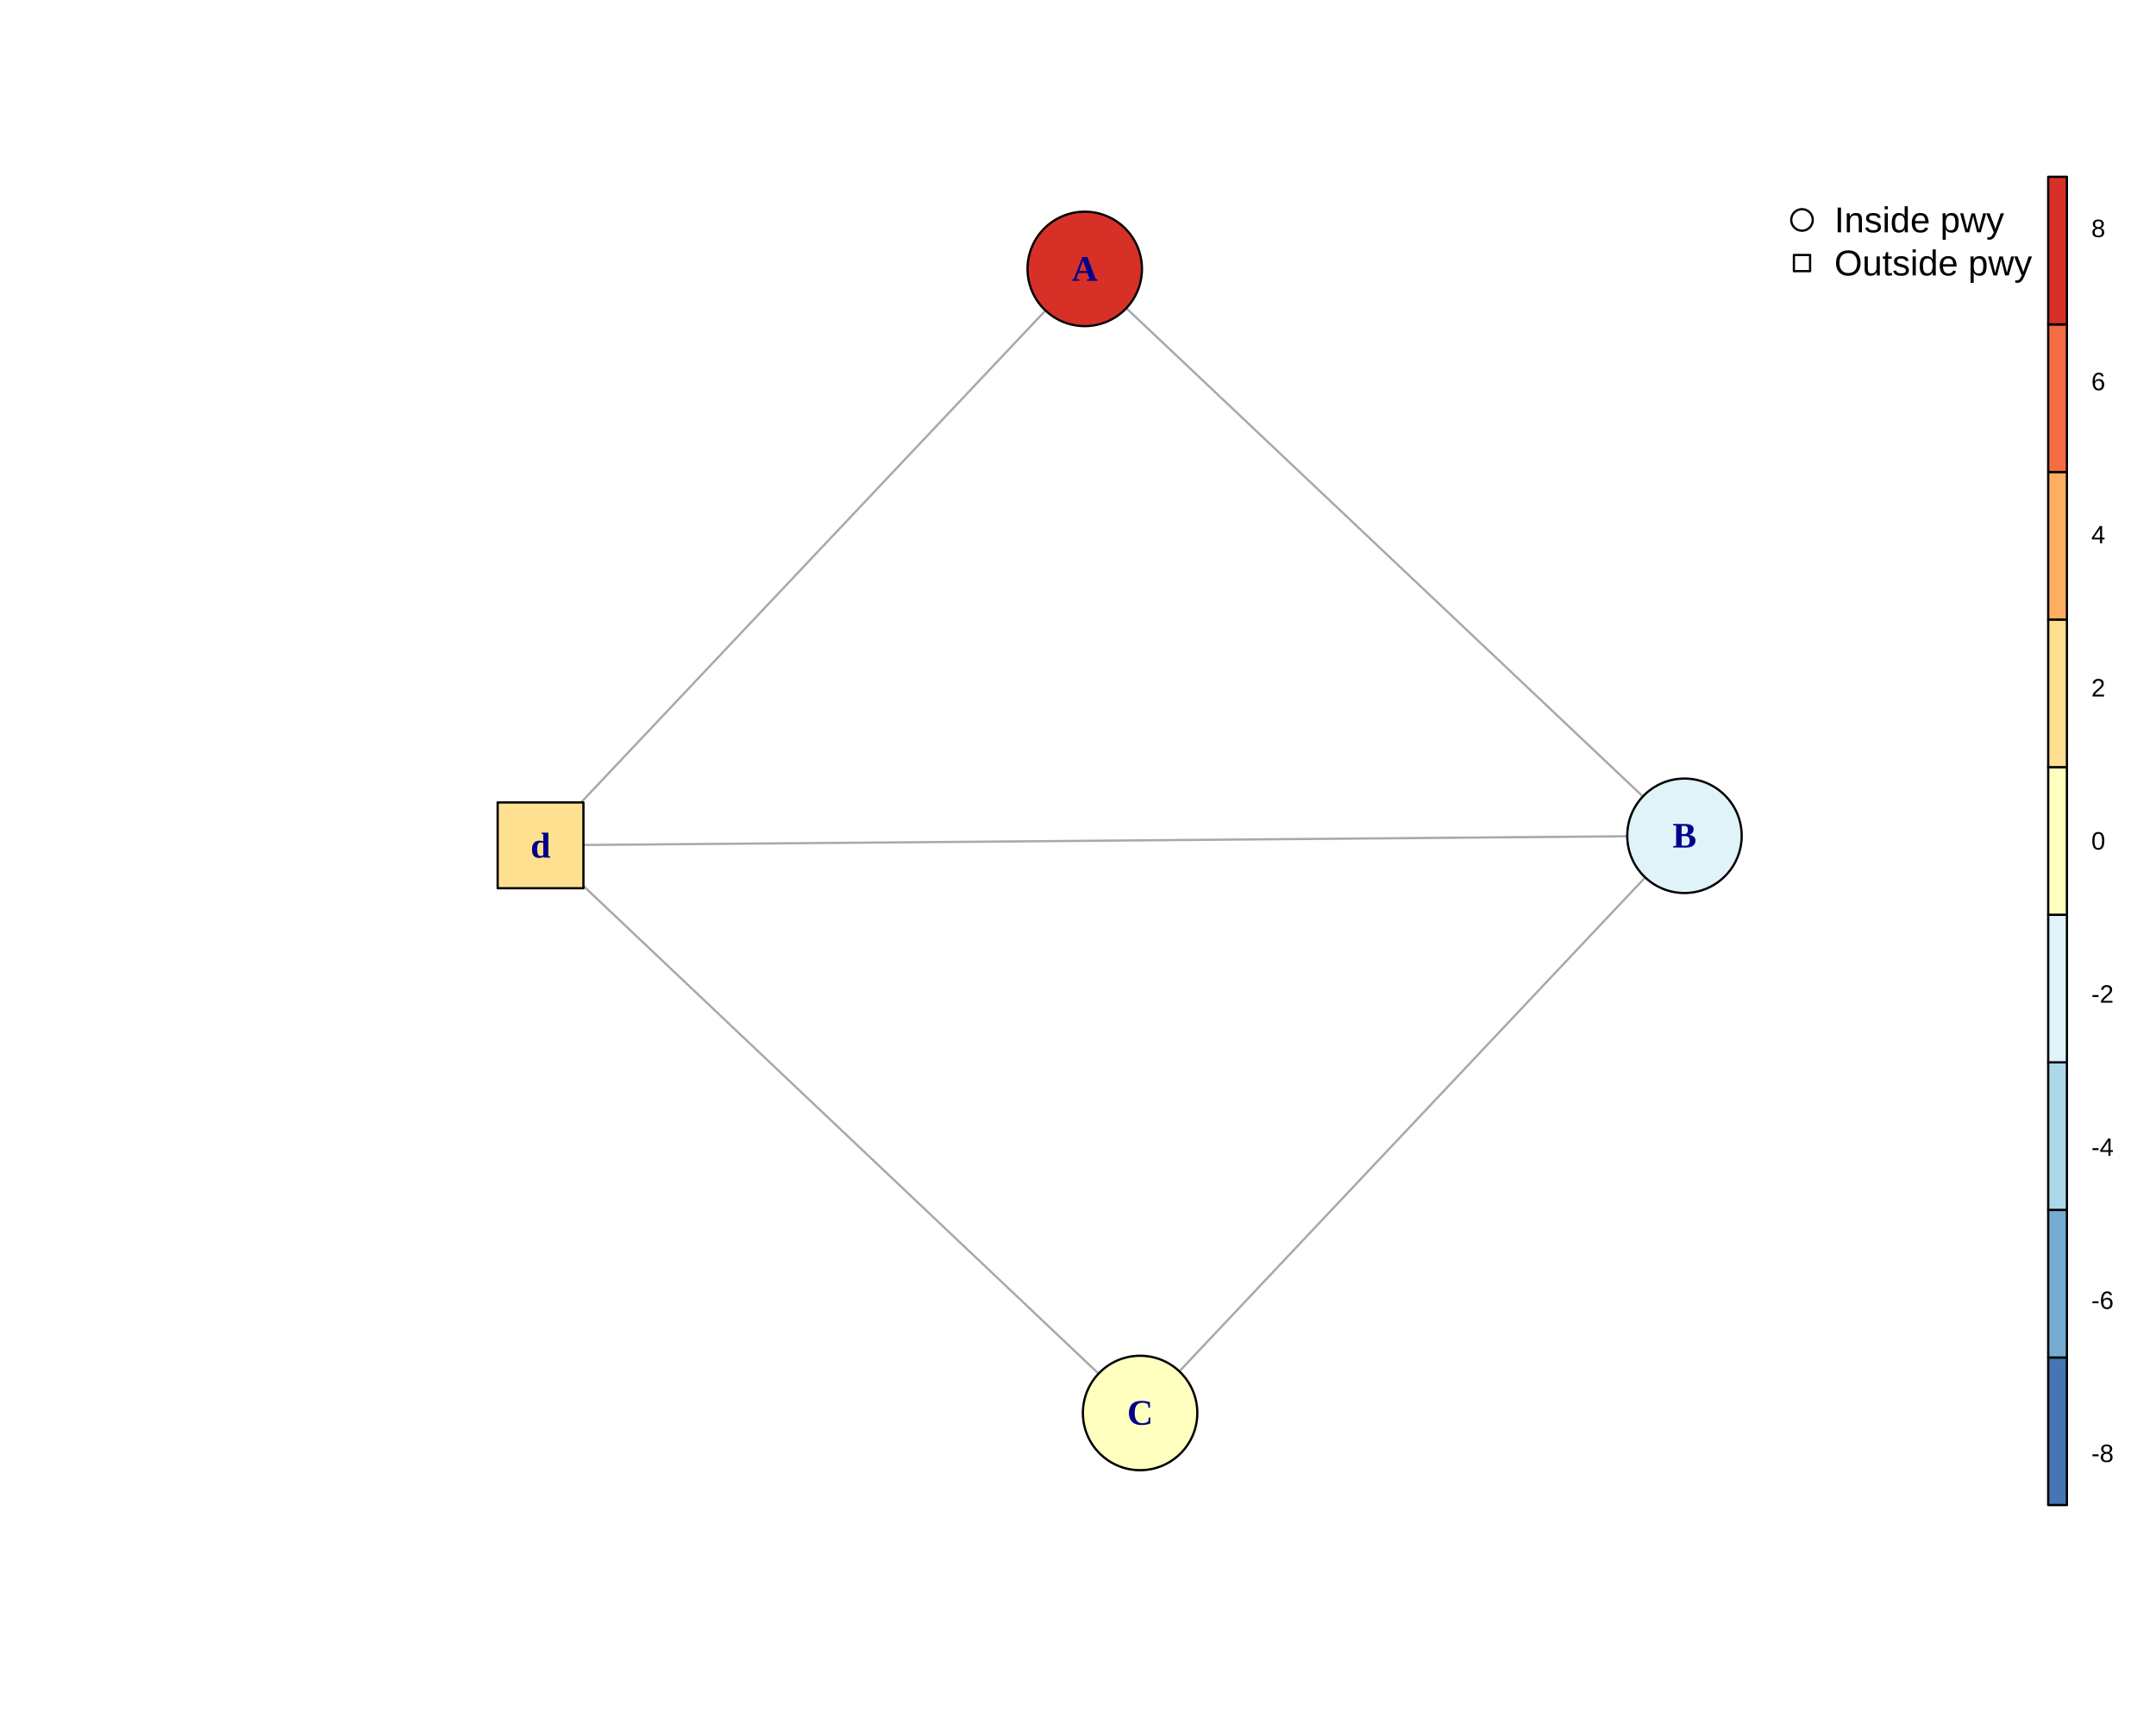
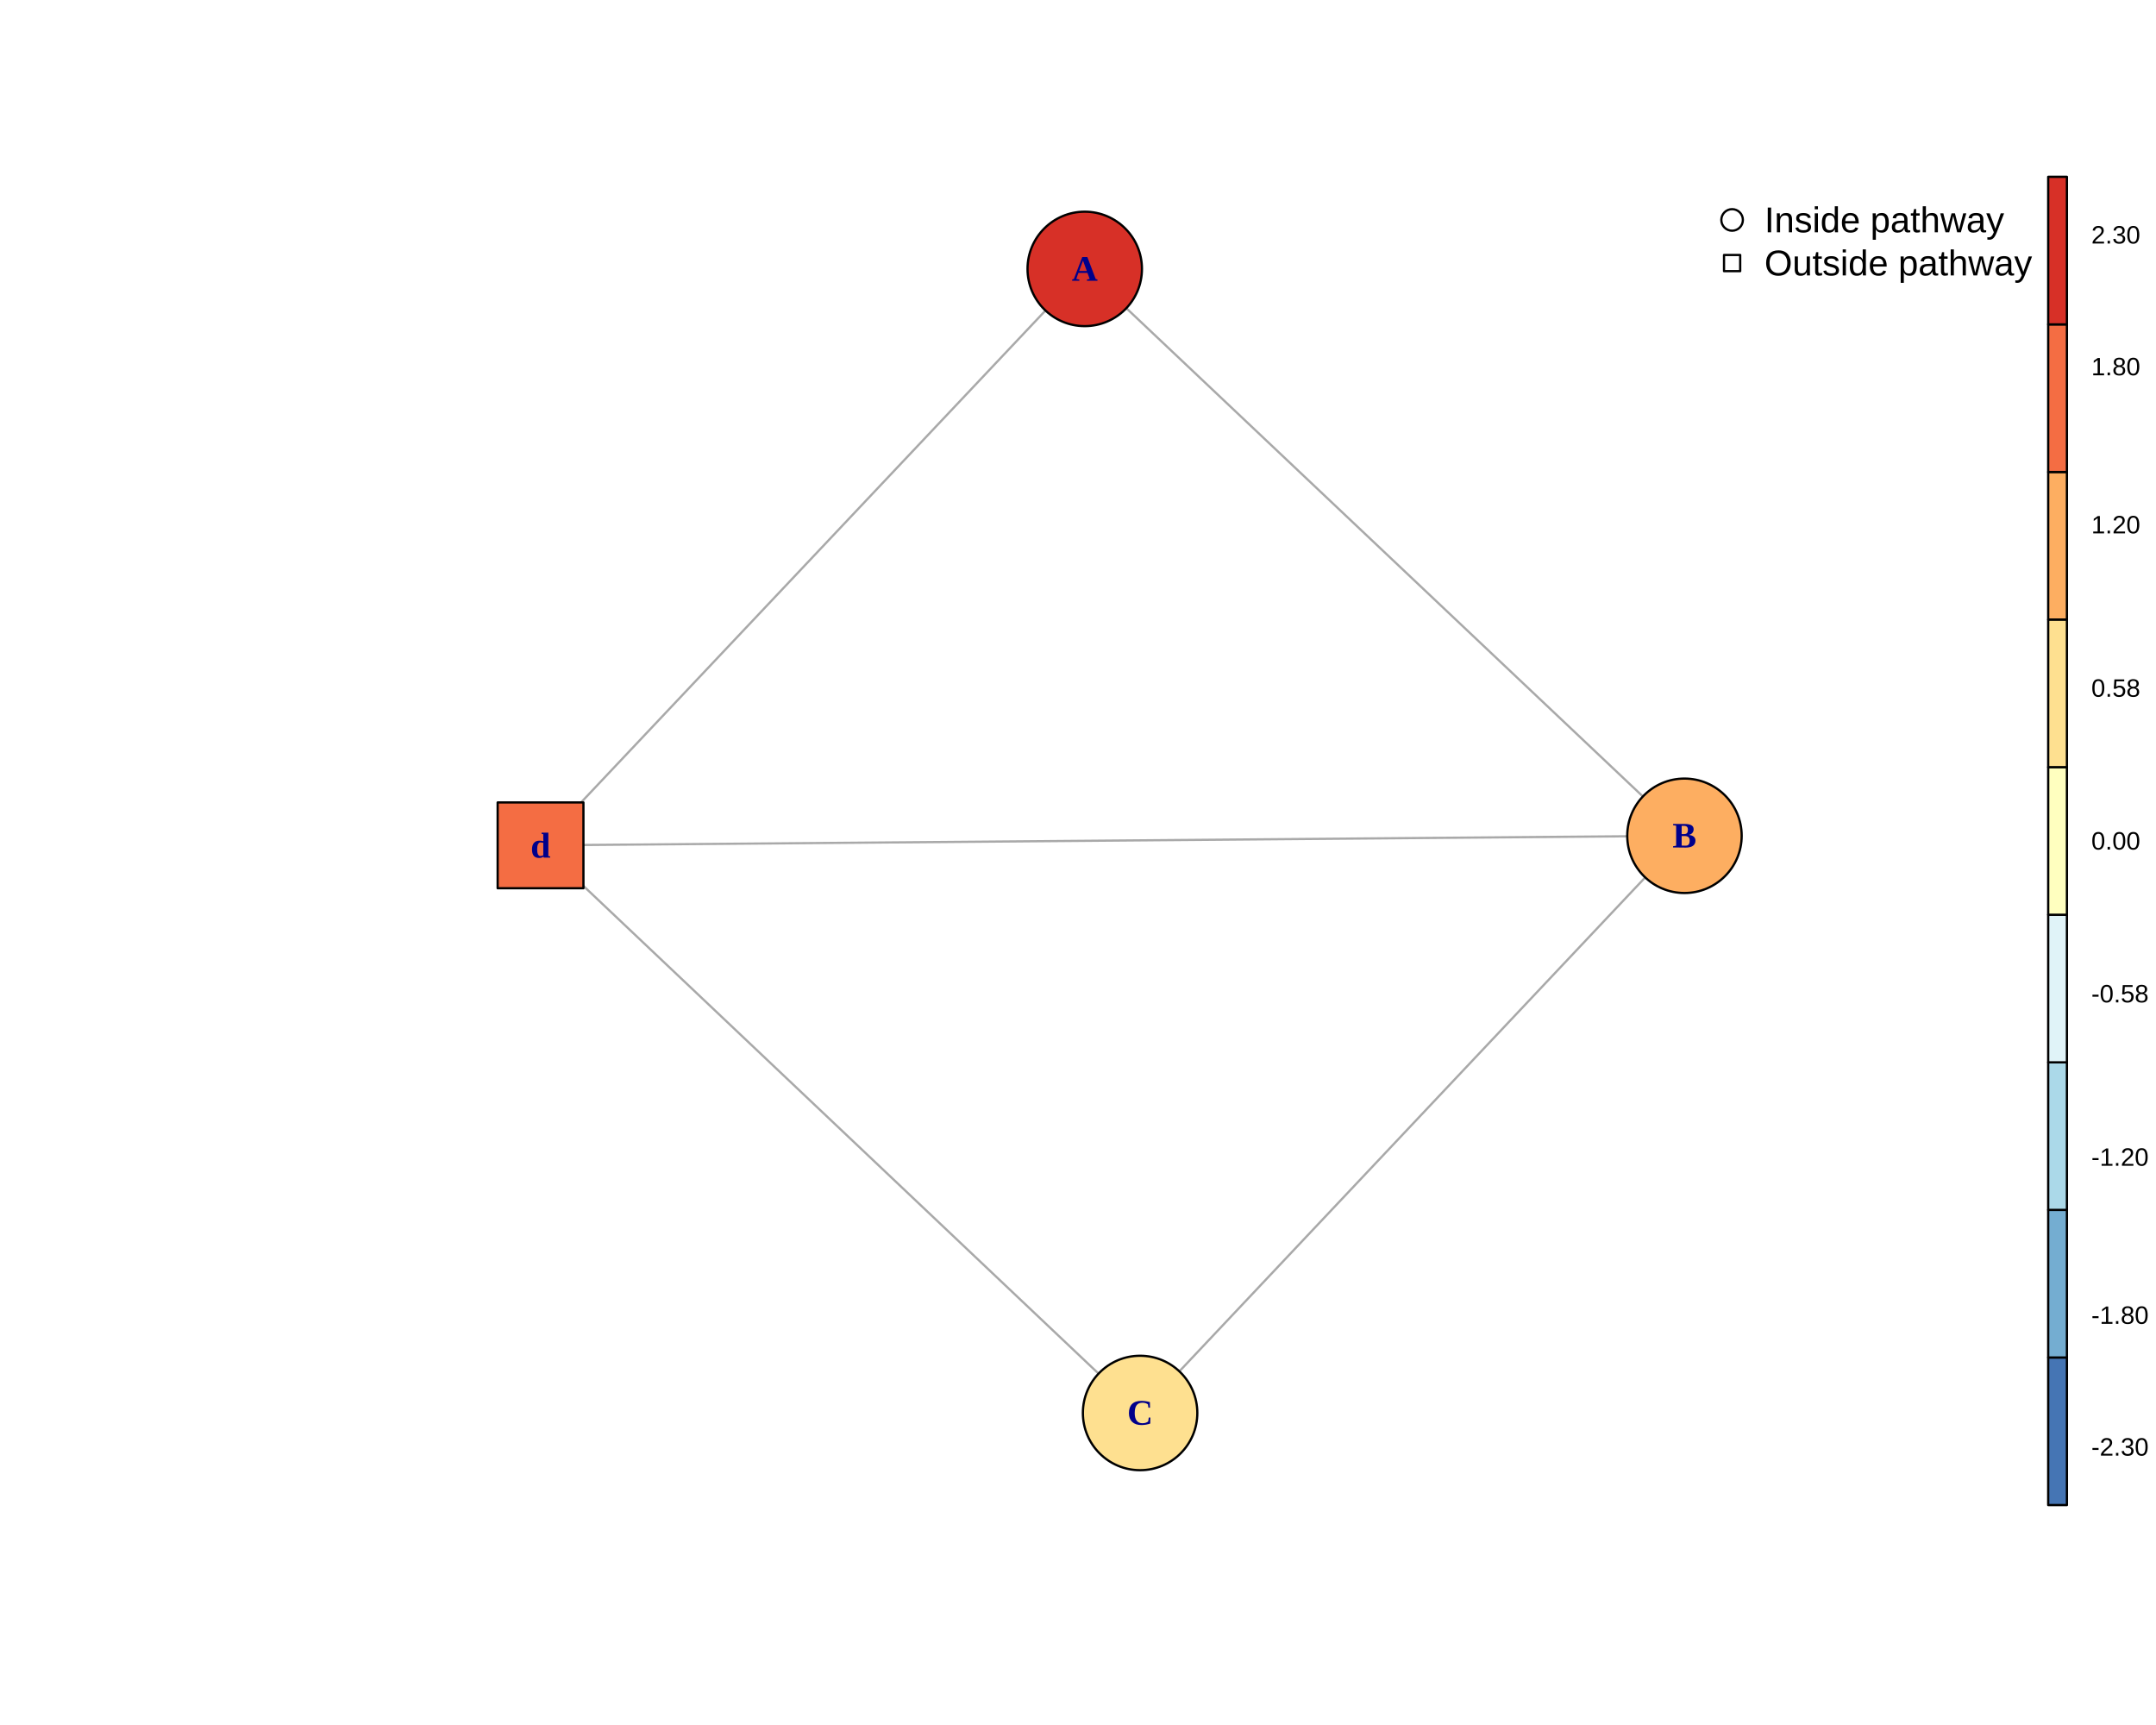
<svg xmlns="http://www.w3.org/2000/svg" viewBox="0 0 720.00 576.00">
  <defs>
    <style type="text/css">
    line, polyline, polygon, path, rect, circle {
      fill: none;
      stroke: #000000;
      stroke-linecap: round;
      stroke-linejoin: round;
      stroke-miterlimit: 10.00;
    }
  </style>
  </defs>
  <rect width="100%" height="100%" style="stroke: none; fill: #FFFFFF;" />
  <defs>
    <clipPath id="cpNTkuMDR8Njg0LjAwfDUwMi41Nnw1OS4wNA==">
      <rect x="59.04" y="59.04" width="624.96" height="443.52" />
    </clipPath>
  </defs>
  <line x1="372.67" y1="99.63" x2="552.12" y2="269.24" style="stroke-width: 0.75; stroke: #A9A9A9;" clip-path="url(#cpNTkuMDR8Njg0LjAwfDUwMi41Nnw1OS4wNA==)" />
  <line x1="352.42" y1="100.21" x2="194.04" y2="267.95" style="stroke-width: 0.75; stroke: #A9A9A9;" clip-path="url(#cpNTkuMDR8Njg0LjAwfDUwMi41Nnw1OS4wNA==)" />
  <line x1="548.20" y1="279.20" x2="194.84" y2="282.15" style="stroke-width: 0.75; stroke: #A9A9A9;" clip-path="url(#cpNTkuMDR8Njg0LjAwfDUwMi41Nnw1OS4wNA==)" />
  <line x1="552.70" y1="289.50" x2="390.57" y2="461.39" style="stroke-width: 0.75; stroke: #A9A9A9;" clip-path="url(#cpNTkuMDR8Njg0LjAwfDUwMi41Nnw1OS4wNA==)" />
  <line x1="194.84" y1="295.83" x2="370.34" y2="461.96" style="stroke-width: 0.75; stroke: #A9A9A9;" clip-path="url(#cpNTkuMDR8Njg0LjAwfDUwMi41Nnw1OS4wNA==)" />
  <circle cx="362.25" cy="89.79" r="14.33pt" style="stroke-width: 0.75; fill: #D73027;" clip-path="url(#cpNTkuMDR8Njg0LjAwfDUwMi41Nnw1OS4wNA==)" />
-   <circle cx="562.53" cy="279.08" r="14.33pt" style="stroke-width: 0.75; fill: #E0F3F8;" clip-path="url(#cpNTkuMDR8Njg0LjAwfDUwMi41Nnw1OS4wNA==)" />
-   <rect x="166.19" y="267.95" width="28.65" height="28.65" style="stroke-width: 0.75; fill: #FEE090;" clip-path="url(#cpNTkuMDR8Njg0LjAwfDUwMi41Nnw1OS4wNA==)" />
-   <circle cx="380.74" cy="471.81" r="14.33pt" style="stroke-width: 0.75; fill: #FFFFBF;" clip-path="url(#cpNTkuMDR8Njg0LjAwfDUwMi41Nnw1OS4wNA==)" />
+   <circle cx="562.53" cy="279.08" r="14.33pt" style="stroke-width: 0.75; fill: #FDAE61;" clip-path="url(#cpNTkuMDR8Njg0LjAwfDUwMi41Nnw1OS4wNA==)" />
+   <rect x="166.19" y="267.95" width="28.65" height="28.65" style="stroke-width: 0.75; fill: #F46D43;" clip-path="url(#cpNTkuMDR8Njg0LjAwfDUwMi41Nnw1OS4wNA==)" />
+   <circle cx="380.74" cy="471.81" r="14.33pt" style="stroke-width: 0.75; fill: #FEE090;" clip-path="url(#cpNTkuMDR8Njg0LjAwfDUwMi41Nnw1OS4wNA==)" />
  <defs>
    <clipPath id="cpMC4wMHw3MjAuMDB8NTc2LjAwfDAuMDA=">
      <rect x="0.00" y="0.00" width="720.00" height="576.00" />
    </clipPath>
  </defs>
  <g clip-path="url(#cpMC4wMHw3MjAuMDB8NTc2LjAwfDAuMDA=)">
    <text x="357.92" y="93.75" style="font-size: 12.00px; font-weight: bold; fill: #00008B; font-family: Liberation Serif;" textLength="8.67px" lengthAdjust="spacingAndGlyphs">A</text>
  </g>
  <g clip-path="url(#cpMC4wMHw3MjAuMDB8NTc2LjAwfDAuMDA=)">
    <text x="558.53" y="282.99" style="font-size: 12.00px; font-weight: bold; fill: #00008B; font-family: Liberation Serif;" textLength="8.00px" lengthAdjust="spacingAndGlyphs">B</text>
  </g>
  <g clip-path="url(#cpMC4wMHw3MjAuMDB8NTc2LjAwfDAuMDA=)">
    <text x="177.18" y="286.37" style="font-size: 12.00px; font-weight: bold; fill: #00008B; font-family: Liberation Serif;" textLength="6.67px" lengthAdjust="spacingAndGlyphs">d</text>
  </g>
  <g clip-path="url(#cpMC4wMHw3MjAuMDB8NTc2LjAwfDAuMDA=)">
    <text x="376.41" y="475.72" style="font-size: 12.00px; font-weight: bold; fill: #00008B; font-family: Liberation Serif;" textLength="8.67px" lengthAdjust="spacingAndGlyphs">C</text>
  </g>
  <polygon points="684.00,502.56 684.00,453.28 690.25,453.28 690.25,502.56 " style="stroke-width: 0.75; fill: #4575B4;" clip-path="url(#cpMC4wMHw3MjAuMDB8NTc2LjAwfDAuMDA=)" />
  <polygon points="684.00,453.28 684.00,404.00 690.25,404.00 690.25,453.28 " style="stroke-width: 0.75; fill: #74ADD1;" clip-path="url(#cpMC4wMHw3MjAuMDB8NTc2LjAwfDAuMDA=)" />
  <polygon points="684.00,404.00 684.00,354.72 690.25,354.72 690.25,404.00 " style="stroke-width: 0.75; fill: #ABD9E9;" clip-path="url(#cpMC4wMHw3MjAuMDB8NTc2LjAwfDAuMDA=)" />
  <polygon points="684.00,354.72 684.00,305.44 690.25,305.44 690.25,354.72 " style="stroke-width: 0.75; fill: #E0F3F8;" clip-path="url(#cpMC4wMHw3MjAuMDB8NTc2LjAwfDAuMDA=)" />
  <polygon points="684.00,305.44 684.00,256.16 690.25,256.16 690.25,305.44 " style="stroke-width: 0.75; fill: #FFFFBF;" clip-path="url(#cpMC4wMHw3MjAuMDB8NTc2LjAwfDAuMDA=)" />
  <polygon points="684.00,256.16 684.00,206.88 690.25,206.88 690.25,256.16 " style="stroke-width: 0.75; fill: #FEE090;" clip-path="url(#cpMC4wMHw3MjAuMDB8NTc2LjAwfDAuMDA=)" />
  <polygon points="684.00,206.88 684.00,157.60 690.25,157.60 690.25,206.88 " style="stroke-width: 0.75; fill: #FDAE61;" clip-path="url(#cpMC4wMHw3MjAuMDB8NTc2LjAwfDAuMDA=)" />
  <polygon points="684.00,157.60 684.00,108.32 690.25,108.32 690.25,157.60 " style="stroke-width: 0.75; fill: #F46D43;" clip-path="url(#cpMC4wMHw3MjAuMDB8NTc2LjAwfDAuMDA=)" />
  <polygon points="684.00,108.32 684.00,59.04 690.25,59.04 690.25,108.32 " style="stroke-width: 0.75; fill: #D73027;" clip-path="url(#cpMC4wMHw3MjAuMDB8NTc2LjAwfDAuMDA=)" />
  <g clip-path="url(#cpMC4wMHw3MjAuMDB8NTc2LjAwfDAuMDA=)">
-     <text x="698.40" y="488.19" style="font-size: 8.40px; font-family: Liberation Sans;" textLength="7.47px" lengthAdjust="spacingAndGlyphs">-8</text>
+     <text x="698.40" y="486.05" style="font-size: 8.40px; font-family: Liberation Sans;" textLength="19.14px" lengthAdjust="spacingAndGlyphs">-2.30</text>
  </g>
  <g clip-path="url(#cpMC4wMHw3MjAuMDB8NTc2LjAwfDAuMDA=)">
-     <text x="698.40" y="437.07" style="font-size: 8.40px; font-family: Liberation Sans;" textLength="7.47px" lengthAdjust="spacingAndGlyphs">-6</text>
+     <text x="698.40" y="442.05" style="font-size: 8.40px; font-family: Liberation Sans;" textLength="19.14px" lengthAdjust="spacingAndGlyphs">-1.80</text>
  </g>
  <g clip-path="url(#cpMC4wMHw3MjAuMDB8NTc2LjAwfDAuMDA=)">
-     <text x="698.40" y="385.94" style="font-size: 8.40px; font-family: Liberation Sans;" textLength="7.47px" lengthAdjust="spacingAndGlyphs">-4</text>
+     <text x="698.40" y="389.26" style="font-size: 8.40px; font-family: Liberation Sans;" textLength="19.14px" lengthAdjust="spacingAndGlyphs">-1.20</text>
  </g>
  <g clip-path="url(#cpMC4wMHw3MjAuMDB8NTc2LjAwfDAuMDA=)">
-     <text x="698.40" y="334.81" style="font-size: 8.40px; font-family: Liberation Sans;" textLength="7.47px" lengthAdjust="spacingAndGlyphs">-2</text>
+     <text x="698.40" y="334.71" style="font-size: 8.40px; font-family: Liberation Sans;" textLength="19.14px" lengthAdjust="spacingAndGlyphs">-0.58</text>
  </g>
  <g clip-path="url(#cpMC4wMHw3MjAuMDB8NTc2LjAwfDAuMDA=)">
-     <text x="698.40" y="283.68" style="font-size: 8.40px; font-family: Liberation Sans;" textLength="4.67px" lengthAdjust="spacingAndGlyphs">0</text>
+     <text x="698.40" y="283.68" style="font-size: 8.40px; font-family: Liberation Sans;" textLength="16.34px" lengthAdjust="spacingAndGlyphs">0.00</text>
  </g>
  <g clip-path="url(#cpMC4wMHw3MjAuMDB8NTc2LjAwfDAuMDA=)">
-     <text x="698.40" y="232.56" style="font-size: 8.40px; font-family: Liberation Sans;" textLength="4.67px" lengthAdjust="spacingAndGlyphs">2</text>
+     <text x="698.40" y="232.65" style="font-size: 8.40px; font-family: Liberation Sans;" textLength="16.34px" lengthAdjust="spacingAndGlyphs">0.58</text>
  </g>
  <g clip-path="url(#cpMC4wMHw3MjAuMDB8NTc2LjAwfDAuMDA=)">
-     <text x="698.40" y="181.43" style="font-size: 8.40px; font-family: Liberation Sans;" textLength="4.67px" lengthAdjust="spacingAndGlyphs">4</text>
+     <text x="698.40" y="178.10" style="font-size: 8.40px; font-family: Liberation Sans;" textLength="16.34px" lengthAdjust="spacingAndGlyphs">1.20</text>
  </g>
  <g clip-path="url(#cpMC4wMHw3MjAuMDB8NTc2LjAwfDAuMDA=)">
-     <text x="698.40" y="130.30" style="font-size: 8.40px; font-family: Liberation Sans;" textLength="4.67px" lengthAdjust="spacingAndGlyphs">6</text>
+     <text x="698.40" y="125.31" style="font-size: 8.40px; font-family: Liberation Sans;" textLength="16.34px" lengthAdjust="spacingAndGlyphs">1.80</text>
  </g>
  <g clip-path="url(#cpMC4wMHw3MjAuMDB8NTc2LjAwfDAuMDA=)">
-     <text x="698.40" y="79.17" style="font-size: 8.40px; font-family: Liberation Sans;" textLength="4.67px" lengthAdjust="spacingAndGlyphs">8</text>
+     <text x="698.40" y="81.32" style="font-size: 8.40px; font-family: Liberation Sans;" textLength="16.34px" lengthAdjust="spacingAndGlyphs">2.30</text>
  </g>
-   <circle cx="601.78" cy="73.44" r="2.70pt" style="stroke-width: 0.75;" clip-path="url(#cpMC4wMHw3MjAuMDB8NTc2LjAwfDAuMDA=)" />
-   <rect x="599.08" y="85.14" width="5.40" height="5.40" style="stroke-width: 0.75;" clip-path="url(#cpMC4wMHw3MjAuMDB8NTc2LjAwfDAuMDA=)" />
+   <circle cx="578.44" cy="73.44" r="2.70pt" style="stroke-width: 0.75;" clip-path="url(#cpMC4wMHw3MjAuMDB8NTc2LjAwfDAuMDA=)" />
+   <rect x="575.74" y="85.14" width="5.40" height="5.40" style="stroke-width: 0.75;" clip-path="url(#cpMC4wMHw3MjAuMDB8NTc2LjAwfDAuMDA=)" />
  <g clip-path="url(#cpMC4wMHw3MjAuMDB8NTc2LjAwfDAuMDA=)">
-     <text x="612.58" y="77.57" style="font-size: 12.00px; font-family: Liberation Sans;" textLength="56.69px" lengthAdjust="spacingAndGlyphs">Inside pwy</text>
+     <text x="589.24" y="77.57" style="font-size: 12.00px; font-family: Liberation Sans;" textLength="80.03px" lengthAdjust="spacingAndGlyphs">Inside pathway</text>
  </g>
  <g clip-path="url(#cpMC4wMHw3MjAuMDB8NTc2LjAwfDAuMDA=)">
-     <text x="612.58" y="91.97" style="font-size: 12.00px; font-family: Liberation Sans;" textLength="66.02px" lengthAdjust="spacingAndGlyphs">Outside pwy</text>
+     <text x="589.24" y="91.97" style="font-size: 12.00px; font-family: Liberation Sans;" textLength="89.36px" lengthAdjust="spacingAndGlyphs">Outside pathway</text>
  </g>
</svg>
